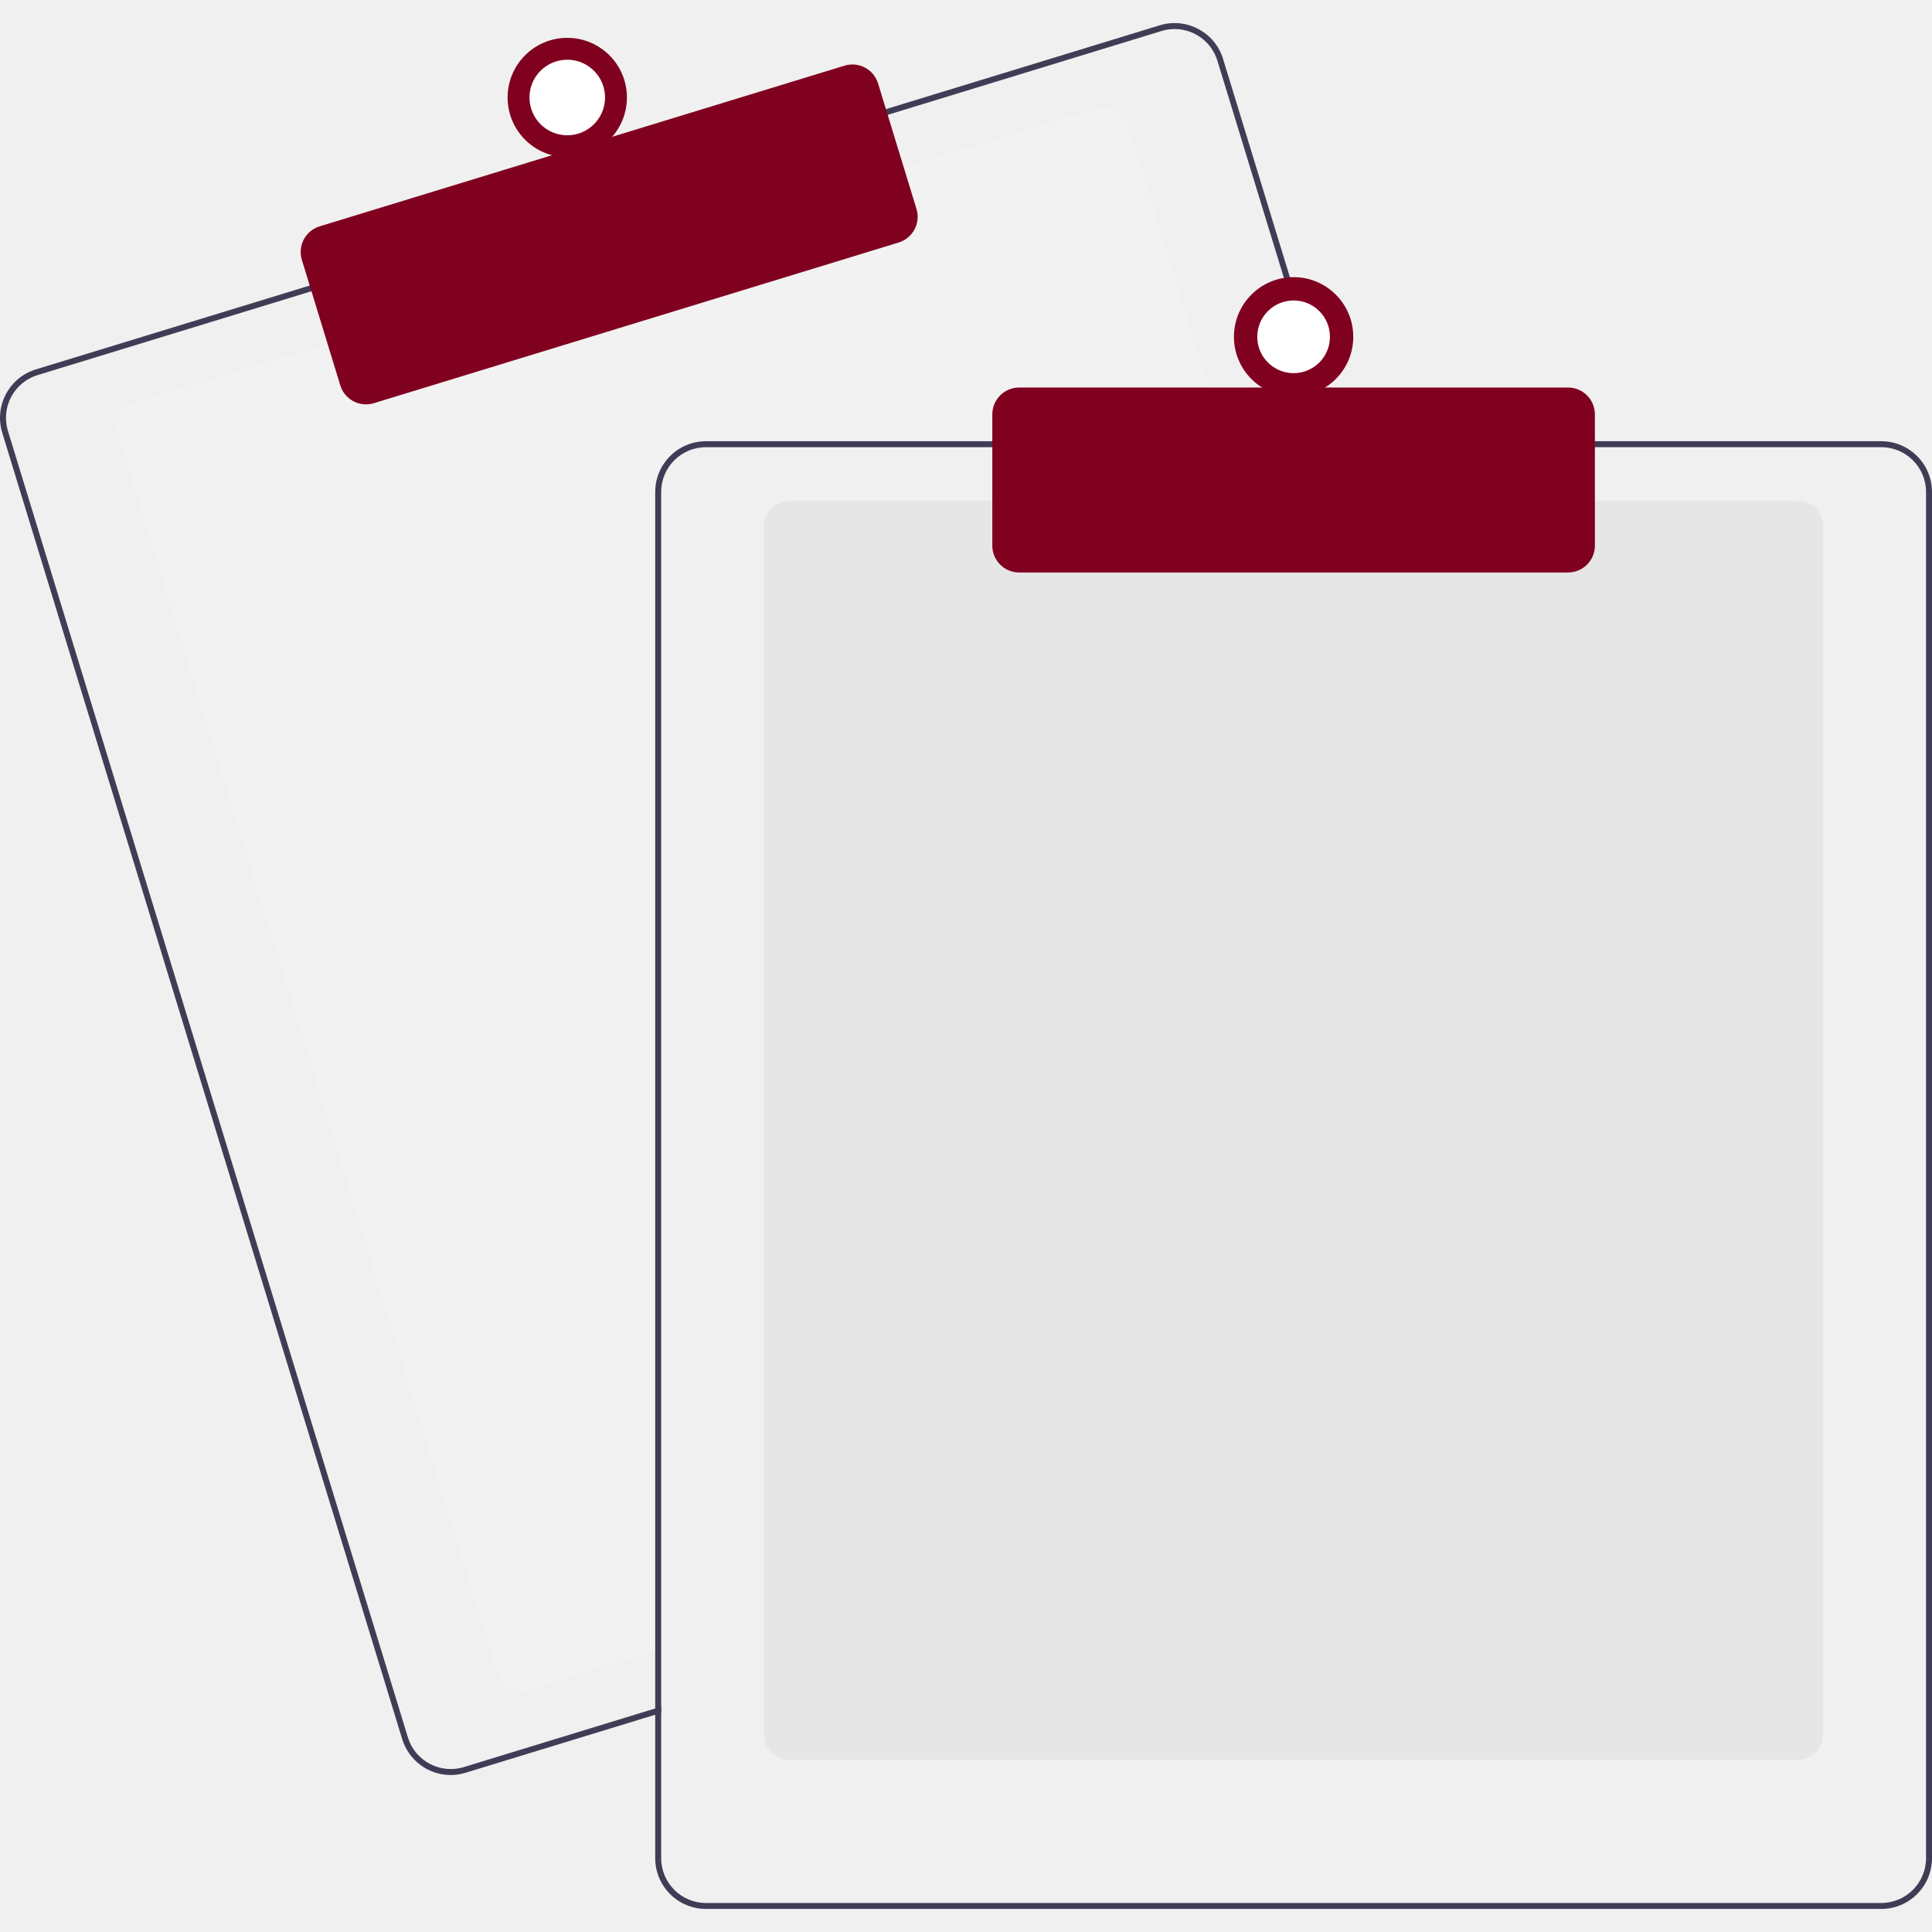
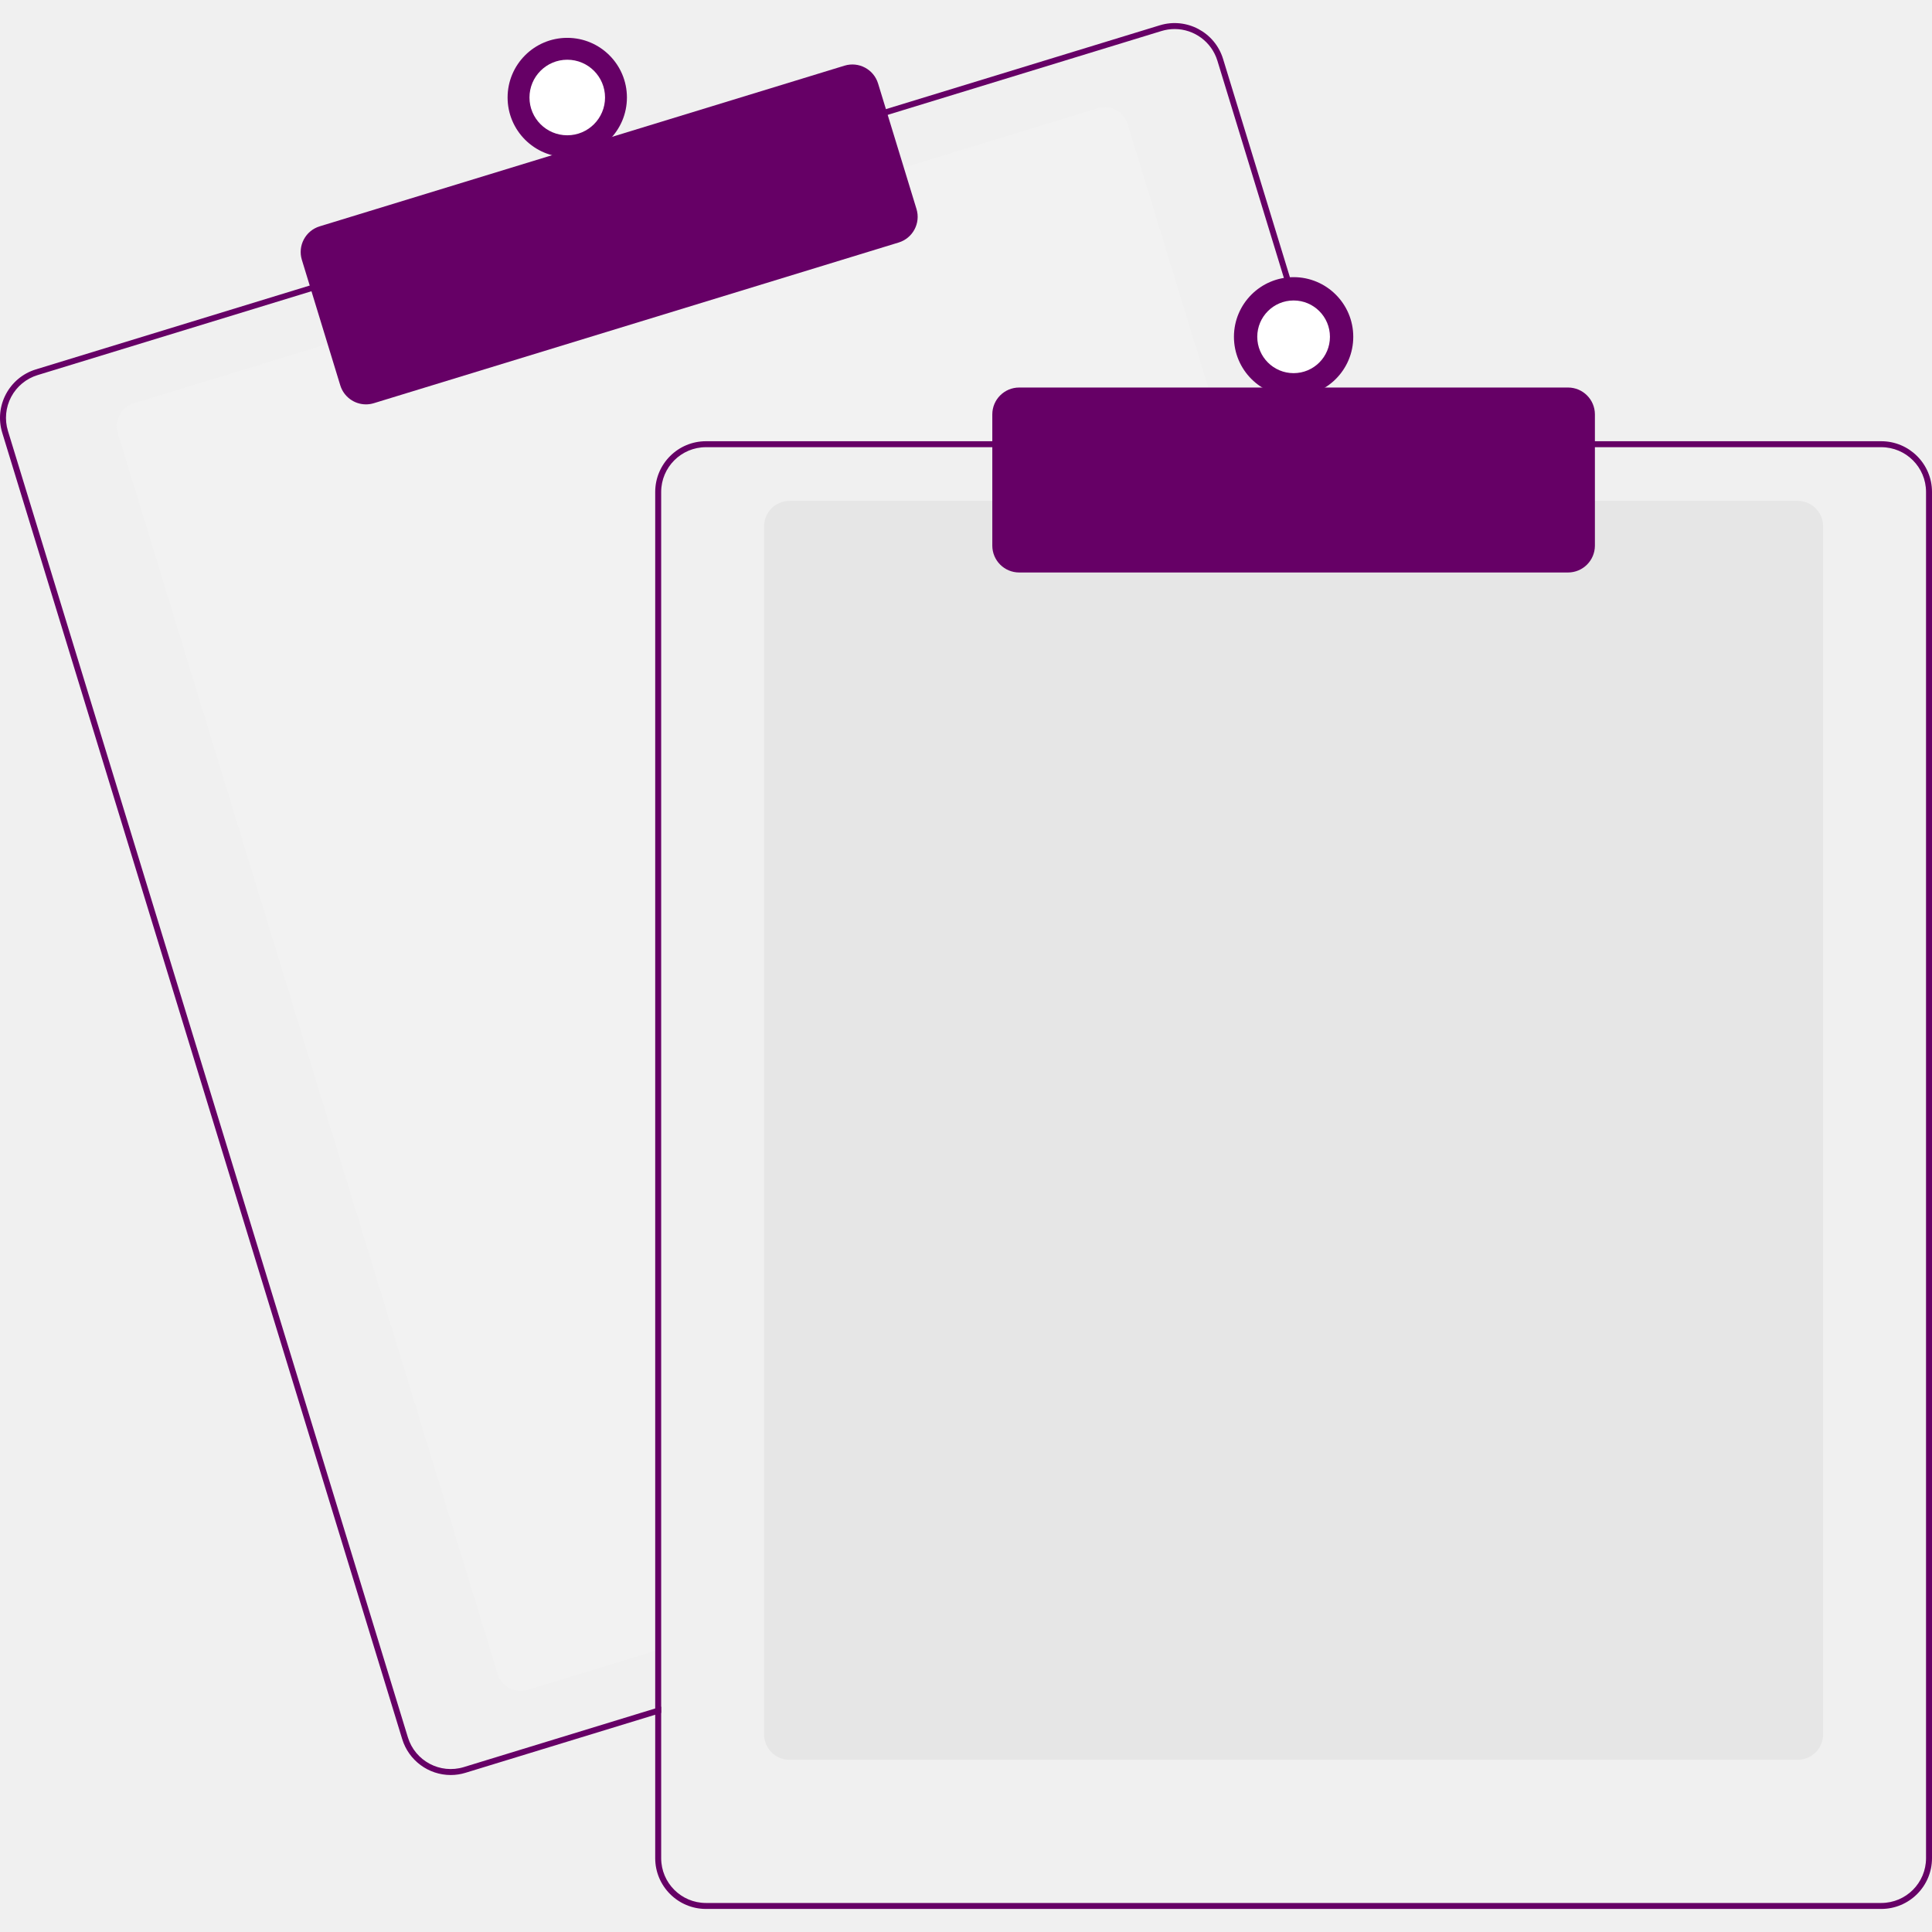
<svg xmlns="http://www.w3.org/2000/svg" data-name="Layer 1" width="128" height="128" viewBox="0 0 647.636 632.174">
  <path d="M687.328,276.087H512.818a15.018,15.018,0,0,0-15,15v387.85l-2,.61-42.81,13.11a8.007,8.007,0,0,1-9.99-5.31L315.678,271.397a8.003,8.003,0,0,1,5.31-9.99l65.97-20.2,191.25-58.54,65.97-20.2a7.989,7.989,0,0,1,9.99,5.3l32.55,106.32Z" transform="translate(-276.1819 -133.9131)" fill="#f2f2f2" />
-   <path d="M725.408,274.087l-39.23-128.14a16.994,16.994,0,0,0-21.23-11.28l-92.75,28.39L380.958,221.607l-92.75,28.4a17.015,17.015,0,0,0-11.28,21.23l134.08,437.93a17.027,17.027,0,0,0,16.26,12.03,16.789,16.789,0,0,0,4.97-.75l63.58-19.46,2-.62v-2.09l-2,.61-64.17,19.65a15.015,15.015,0,0,1-18.73-9.95l-134.07-437.94a14.979,14.979,0,0,1,9.95-18.73l92.75-28.4,191.24-58.54,92.75-28.4a15.156,15.156,0,0,1,4.41-.66,15.015,15.015,0,0,1,14.32,10.61l39.05,127.56.62,2h2.08Z" transform="translate(-276.1819 -133.9131)" fill="#3f3d56" />
-   <path d="M398.863,261.734a9.016,9.016,0,0,1-8.611-6.367l-12.88-42.072a8.999,8.999,0,0,1,5.971-11.24l175.939-53.864a9.009,9.009,0,0,1,11.241,5.971l12.88,42.072a9.01,9.01,0,0,1-5.971,11.241L401.492,261.339A8.976,8.976,0,0,1,398.863,261.734Z" transform="translate(-276.1819 -133.9131)" fill="#800020" />
-   <circle cx="190.154" cy="24.955" r="20" fill="#800020" />
+   <path d="M725.408,274.087l-39.23-128.14a16.994,16.994,0,0,0-21.23-11.28l-92.75,28.39L380.958,221.607l-92.75,28.4a17.015,17.015,0,0,0-11.28,21.23l134.08,437.93a17.027,17.027,0,0,0,16.26,12.03,16.789,16.789,0,0,0,4.97-.75l63.58-19.46,2-.62v-2.09l-2,.61-64.17,19.65a15.015,15.015,0,0,1-18.73-9.95l-134.07-437.94a14.979,14.979,0,0,1,9.95-18.73l92.75-28.4,191.24-58.54,92.75-28.4a15.156,15.156,0,0,1,4.41-.66,15.015,15.015,0,0,1,14.32,10.61l39.05,127.56.62,2h2.08Z" transform="translate(-276.1819 -133.9131)" fill="#660066" />
+   <path d="M398.863,261.734a9.016,9.016,0,0,1-8.611-6.367l-12.88-42.072a8.999,8.999,0,0,1,5.971-11.24l175.939-53.864a9.009,9.009,0,0,1,11.241,5.971l12.88,42.072a9.01,9.01,0,0,1-5.971,11.241L401.492,261.339A8.976,8.976,0,0,1,398.863,261.734Z" transform="translate(-276.1819 -133.9131)" fill="#660066" />
+   <circle cx="190.154" cy="24.955" r="20" fill="#660066" />
  <circle cx="190.154" cy="24.955" r="12.665" fill="#fff" />
  <path d="M878.818,716.087h-338a8.51,8.51,0,0,1-8.5-8.5v-405a8.51,8.51,0,0,1,8.5-8.5h338a8.51,8.51,0,0,1,8.5,8.5v405A8.51,8.51,0,0,1,878.818,716.087Z" transform="translate(-276.1819 -133.9131)" fill="#e6e6e6" />
-   <path d="M723.318,274.087h-210.5a17.024,17.024,0,0,0-17,17v407.8l2-.61v-407.19a15.018,15.018,0,0,1,15-15H723.938Zm183.5,0h-394a17.024,17.024,0,0,0-17,17v458a17.024,17.024,0,0,0,17,17h394a17.024,17.024,0,0,0,17-17v-458A17.024,17.024,0,0,0,906.818,274.087Zm15,475a15.018,15.018,0,0,1-15,15h-394a15.018,15.018,0,0,1-15-15v-458a15.018,15.018,0,0,1,15-15h394a15.018,15.018,0,0,1,15,15Z" transform="translate(-276.1819 -133.9131)" fill="#3f3d56" />
-   <path d="M801.818,318.087h-184a9.01,9.01,0,0,1-9-9v-44a9.01,9.01,0,0,1,9-9h184a9.01,9.01,0,0,1,9,9v44A9.01,9.01,0,0,1,801.818,318.087Z" transform="translate(-276.1819 -133.9131)" fill="#800020" />
-   <circle cx="433.636" cy="105.174" r="20" fill="#800020" />
+   <path d="M723.318,274.087h-210.5a17.024,17.024,0,0,0-17,17v407.8l2-.61v-407.19a15.018,15.018,0,0,1,15-15H723.938Zm183.5,0h-394a17.024,17.024,0,0,0-17,17v458a17.024,17.024,0,0,0,17,17h394a17.024,17.024,0,0,0,17-17v-458A17.024,17.024,0,0,0,906.818,274.087Zm15,475a15.018,15.018,0,0,1-15,15h-394a15.018,15.018,0,0,1-15-15v-458a15.018,15.018,0,0,1,15-15h394a15.018,15.018,0,0,1,15,15Z" transform="translate(-276.1819 -133.9131)" fill="#660066" />
+   <path d="M801.818,318.087h-184a9.01,9.01,0,0,1-9-9v-44a9.01,9.01,0,0,1,9-9h184a9.01,9.01,0,0,1,9,9v44A9.01,9.01,0,0,1,801.818,318.087Z" transform="translate(-276.1819 -133.9131)" fill="#660066" />
+   <circle cx="433.636" cy="105.174" r="20" fill="#660066" />
  <circle cx="433.636" cy="105.174" r="12.182" fill="#fff" />
</svg>
